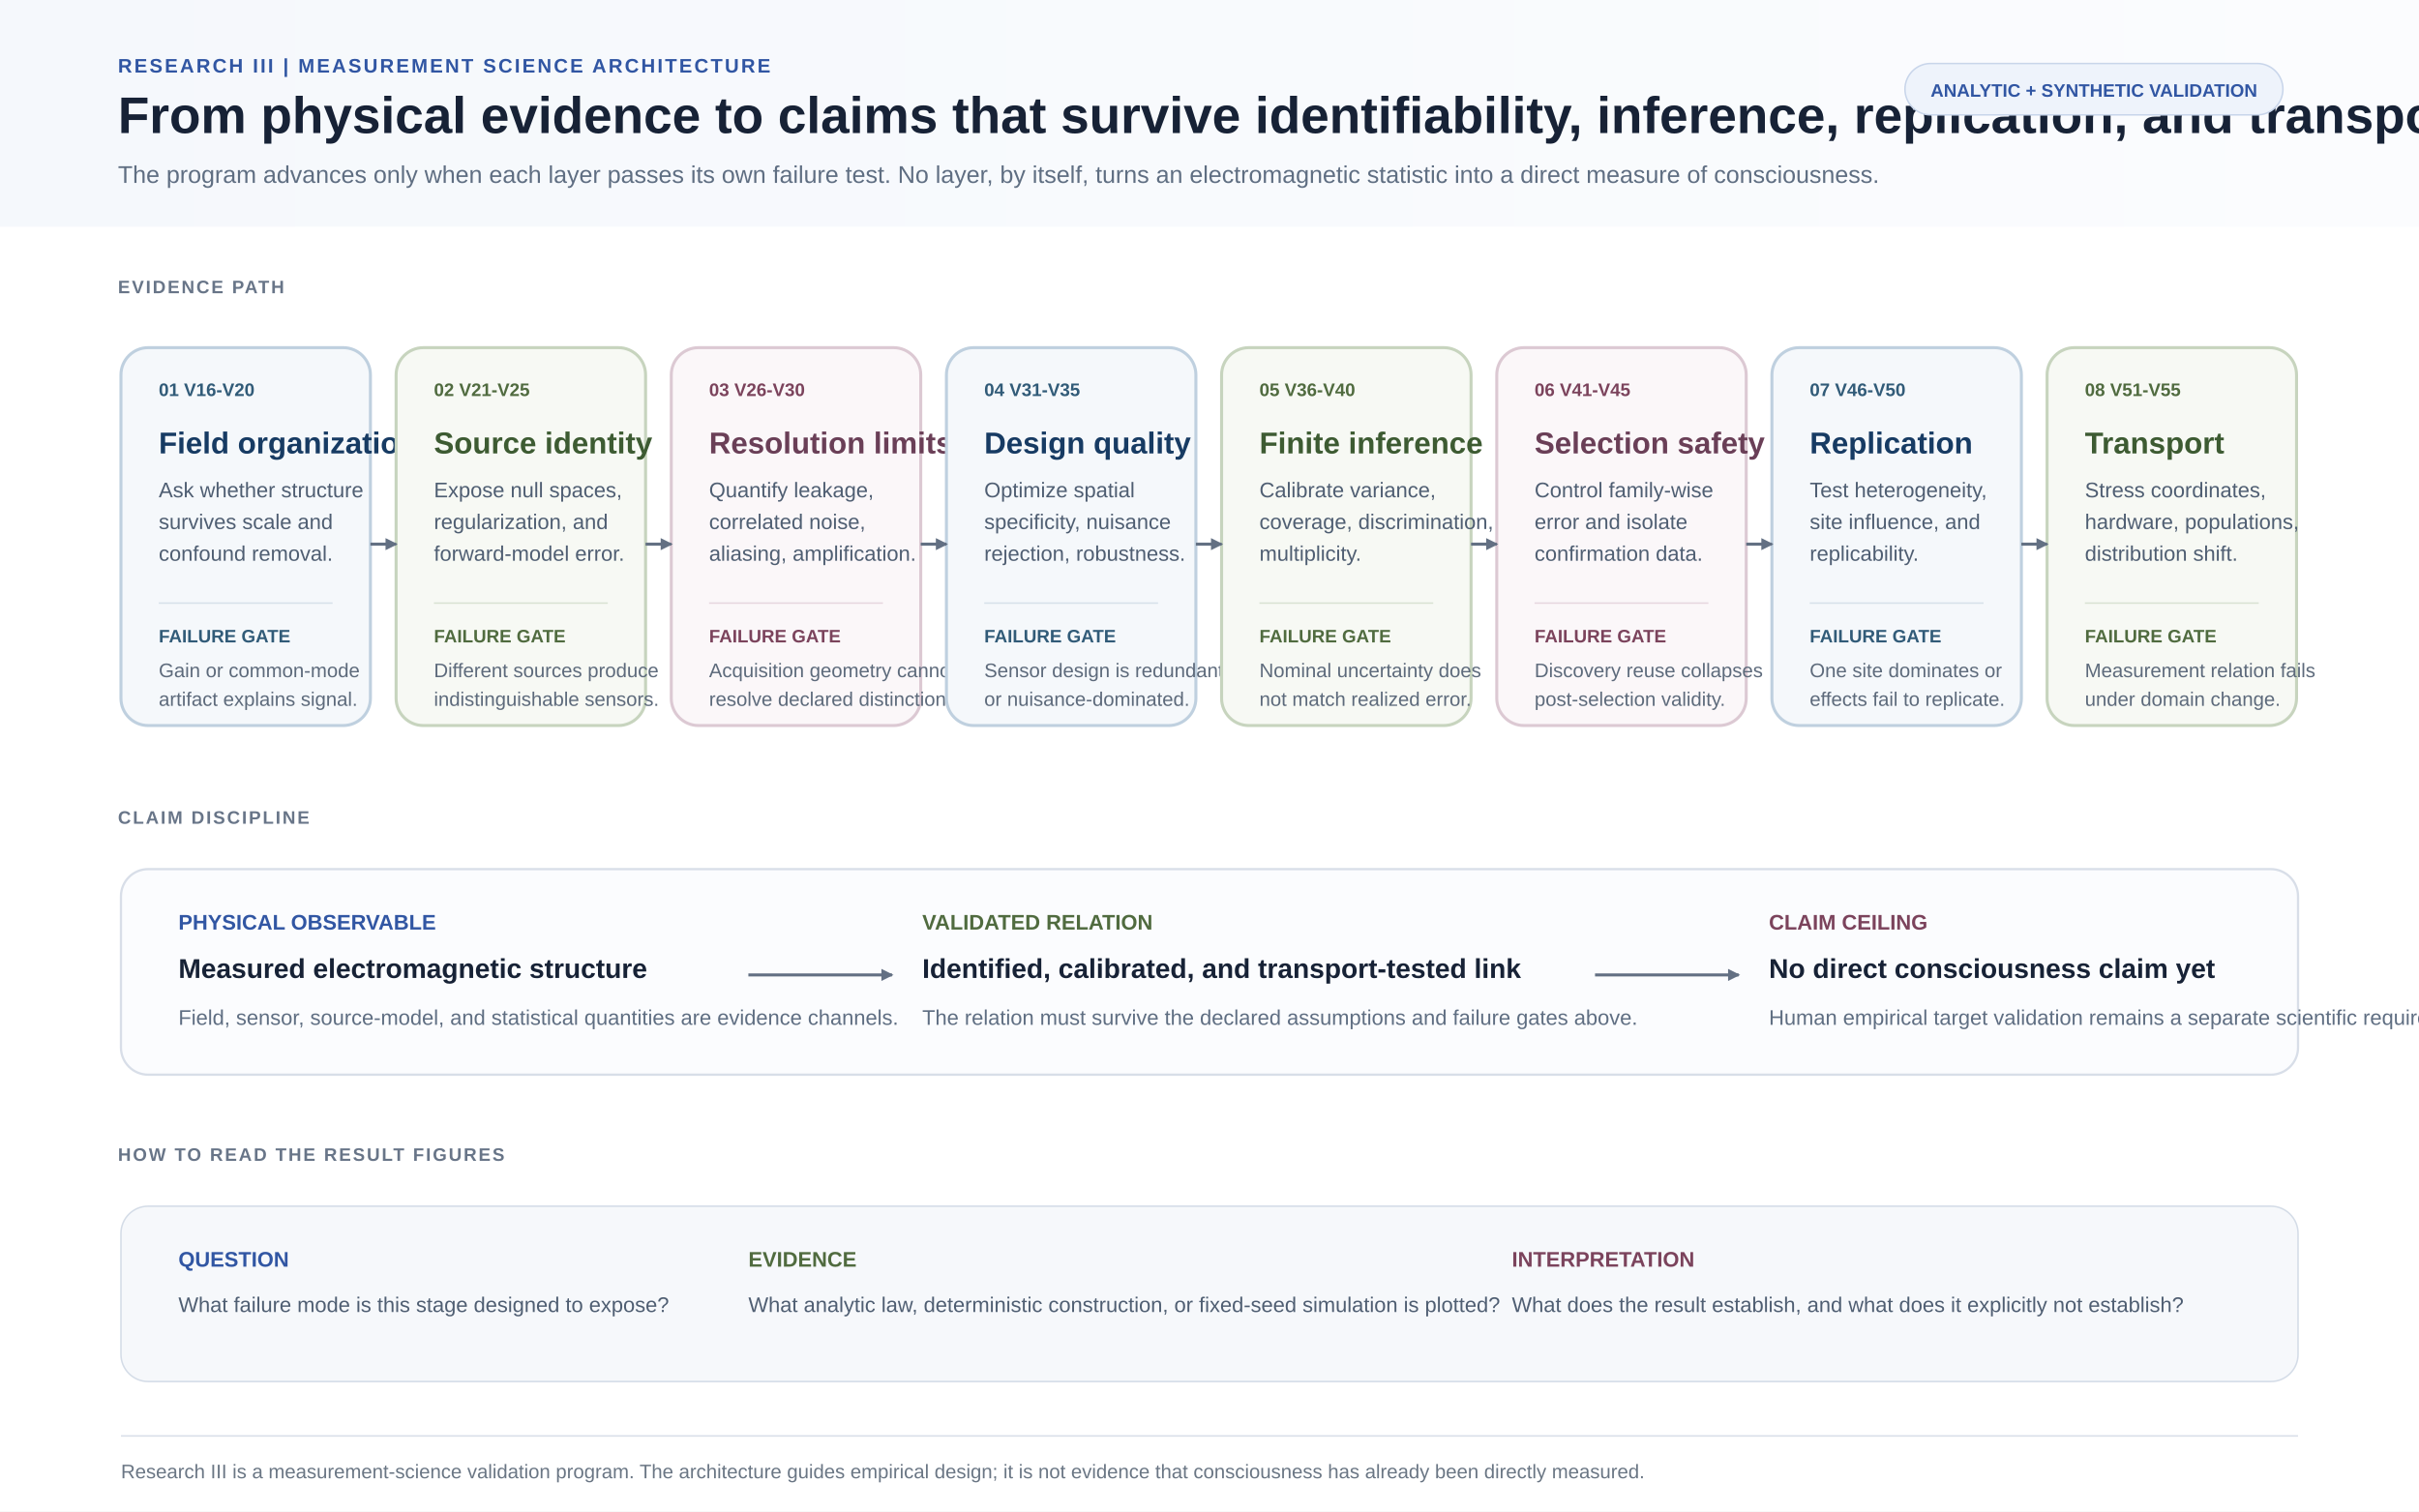
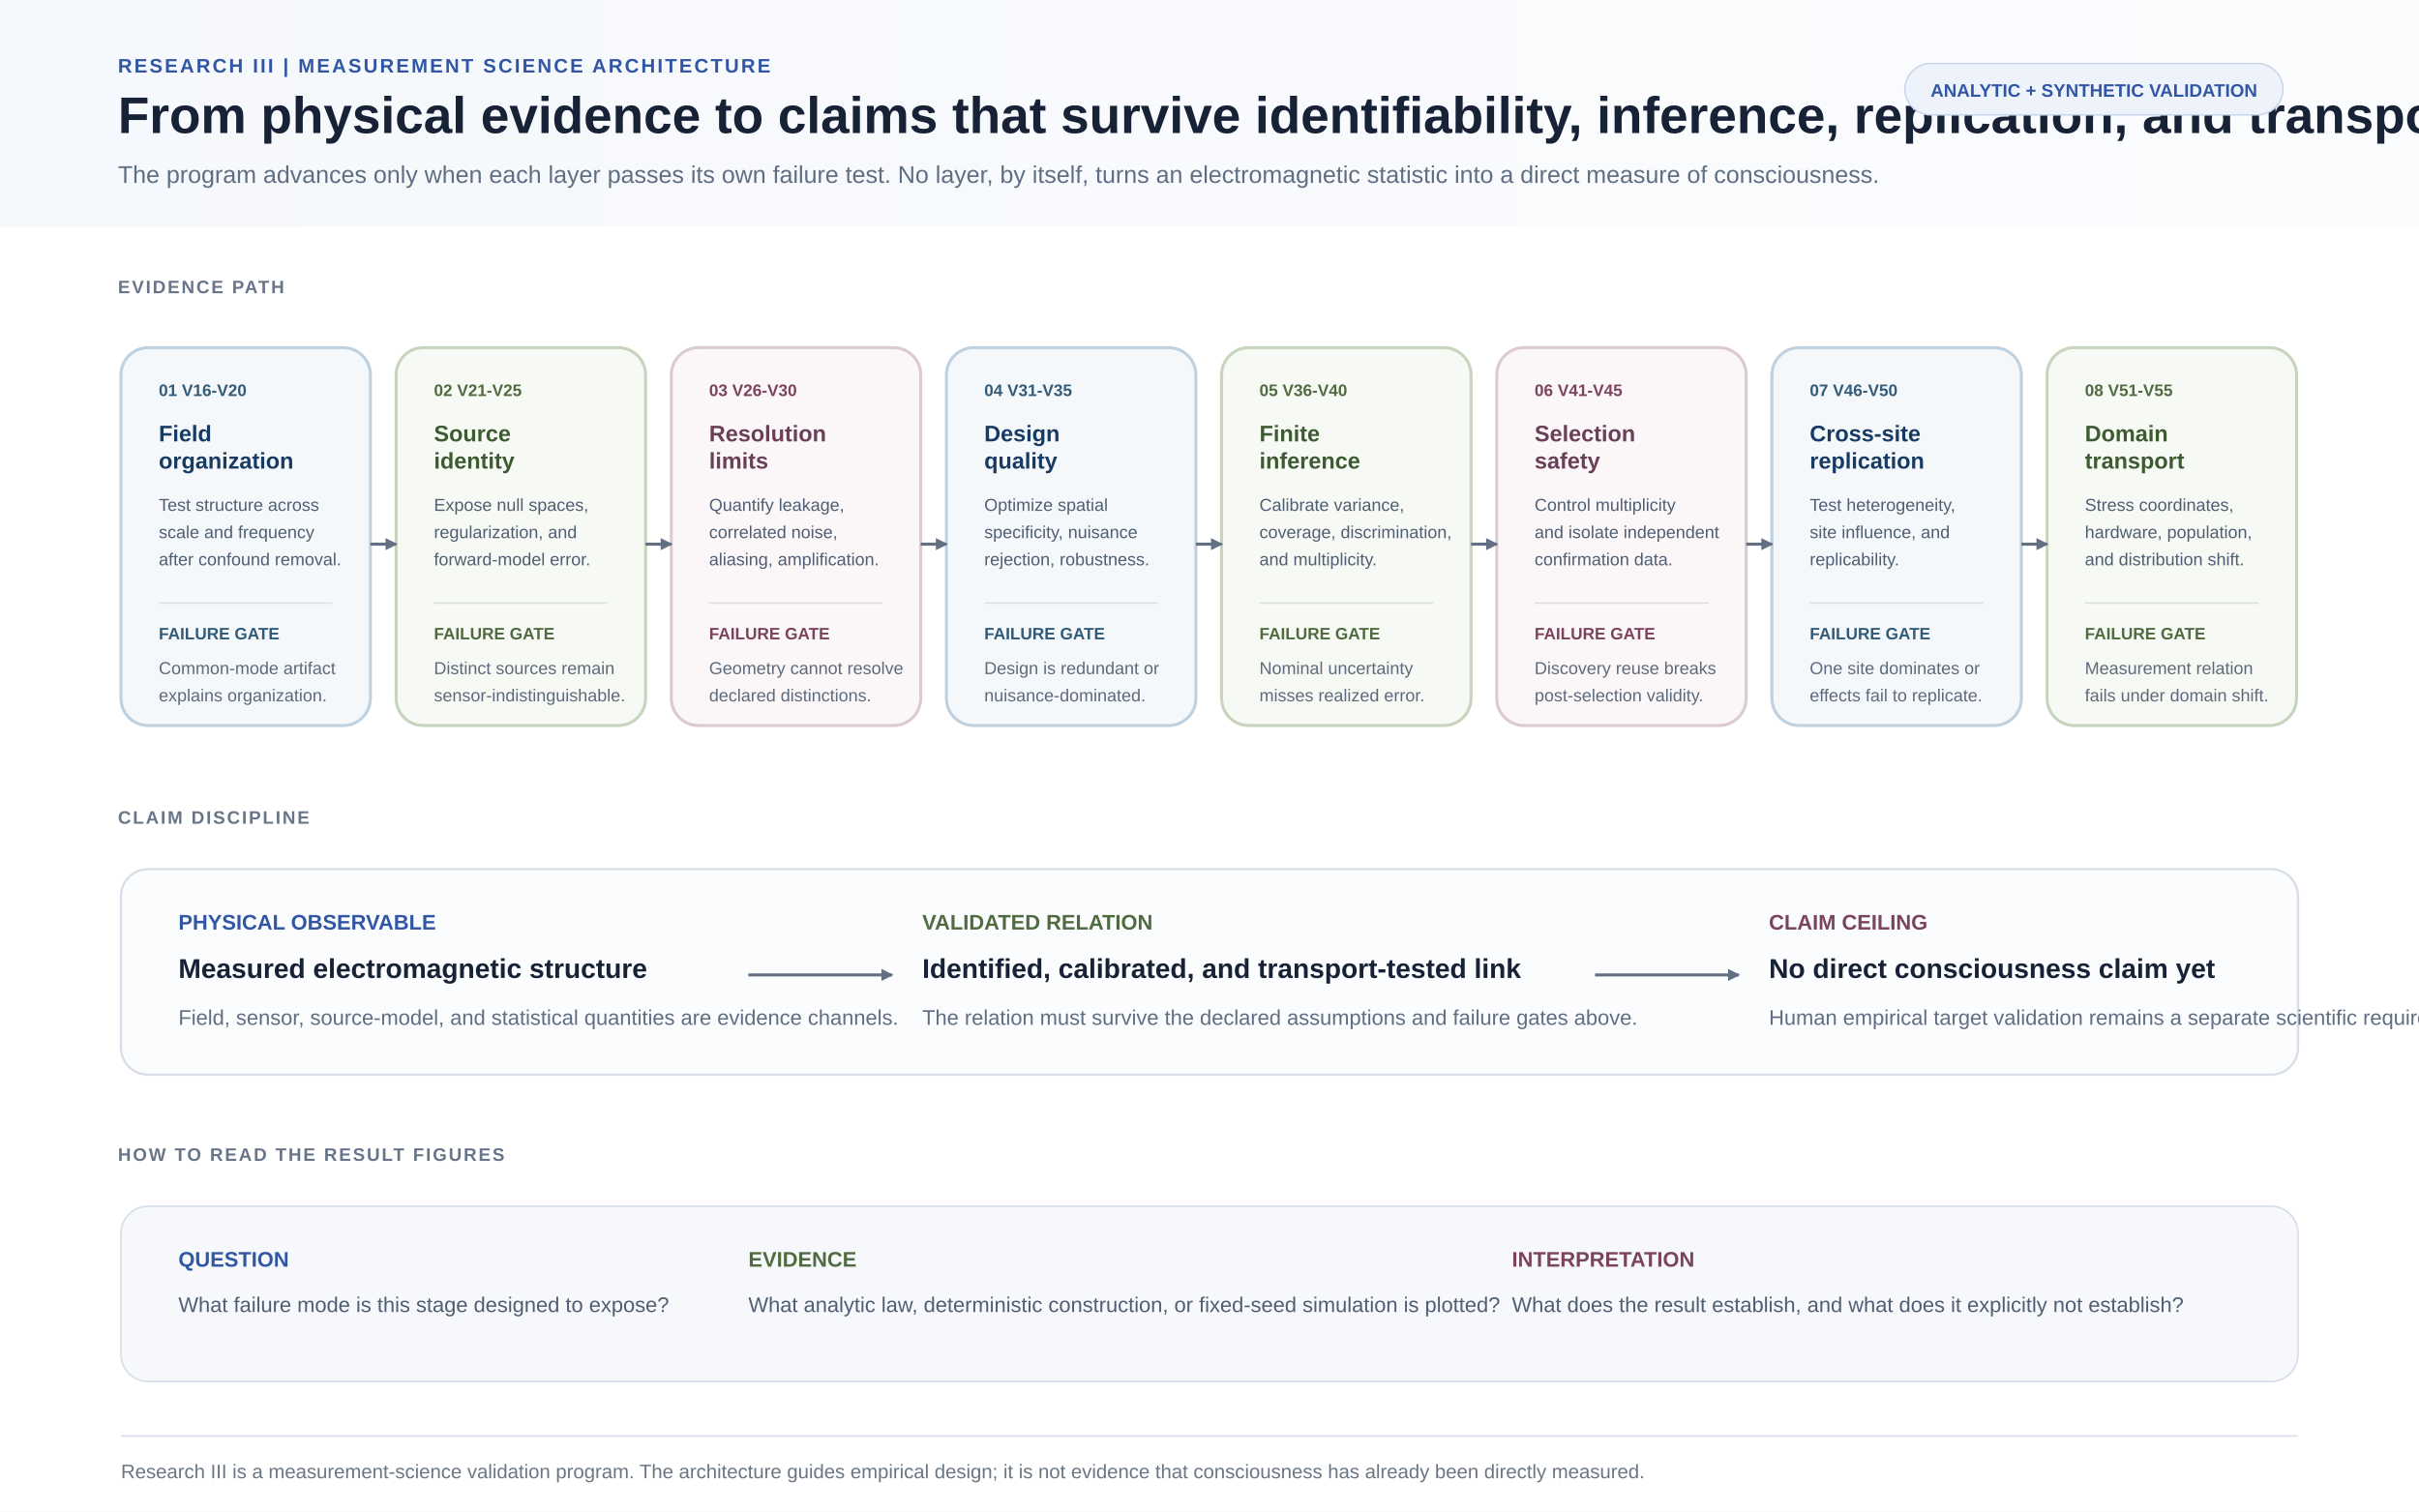
<svg xmlns="http://www.w3.org/2000/svg" width="1600" height="1000" viewBox="0 0 1600 1000">
  <defs>
    <marker id="arrow" markerUnits="userSpaceOnUse" markerWidth="8" markerHeight="8" refX="7" refY="4" orient="auto">
      <path d="M0,0 L8,4 L0,8 Z" fill="#637083" />
    </marker>
    <linearGradient id="headerBand" x1="0" y1="0" x2="1" y2="0">
      <stop offset="0%" stop-color="#f5f8fc" />
      <stop offset="100%" stop-color="#fbfcfe" />
    </linearGradient>
  </defs>
  <rect width="1600" height="1000" fill="#ffffff" />
  <rect x="0" y="0" width="1600" height="150" fill="url(#headerBand)" />
  <text x="78" y="48" font-family="Arial, Helvetica, sans-serif" font-size="13" font-weight="700" letter-spacing="1.4" fill="#3156a3">RESEARCH III  |  MEASUREMENT SCIENCE ARCHITECTURE</text>
  <text x="78" y="88" font-family="Arial, Helvetica, sans-serif" font-size="34" font-weight="700" fill="#172236">From physical evidence to claims that survive identifiability, inference, replication, and transport</text>
  <text x="78" y="121" font-family="Arial, Helvetica, sans-serif" font-size="16" fill="#5f6e82">The program advances only when each layer passes its own failure test. No layer, by itself, turns an electromagnetic statistic into a direct measure of consciousness.</text>
  <rect x="1260" y="42" width="250" height="34" rx="17" fill="#eef3fb" stroke="#c8d5ea" />
  <text x="1385" y="64" text-anchor="middle" font-family="Arial, Helvetica, sans-serif" font-size="12" font-weight="700" fill="#3156a3">ANALYTIC + SYNTHETIC VALIDATION</text>
  <text x="78" y="194" font-family="Arial, Helvetica, sans-serif" font-size="12" font-weight="700" letter-spacing="1.2" fill="#687588">EVIDENCE PATH</text>
  <line x1="150" y1="360" x2="1450" y2="360" stroke="#c7d0dc" stroke-width="2" />
  <rect x="80" y="230" width="165" height="250" rx="18" fill="#f5f8fb" stroke="#bfd0df" stroke-width="2" />
-   <text x="105" y="262" font-family="Arial, Helvetica, sans-serif" font-size="12" font-weight="700" fill="#315b78">01  V16-V20</text>
-   <text x="105" y="300" font-family="Arial, Helvetica, sans-serif" font-size="20" font-weight="700" fill="#173b63">Field organization</text>
-   <text x="105" y="329" font-family="Arial, Helvetica, sans-serif" font-size="14" fill="#4f5e72">Ask whether structure</text>
-   <text x="105" y="350" font-family="Arial, Helvetica, sans-serif" font-size="14" fill="#4f5e72">survives scale and</text>
-   <text x="105" y="371" font-family="Arial, Helvetica, sans-serif" font-size="14" fill="#4f5e72">confound removal.</text>
+   <text x="105" y="262" font-family="Arial, Helvetica, sans-serif" font-size="11" font-weight="700" fill="#315b78">01  V16-V20</text>
+   <text x="105" y="292" font-family="Arial, Helvetica, sans-serif" font-size="15" font-weight="700" fill="#173b63">Field</text>
+   <text x="105" y="310" font-family="Arial, Helvetica, sans-serif" font-size="15" font-weight="700" fill="#173b63">organization</text>
+   <text x="105" y="338" font-family="Arial, Helvetica, sans-serif" font-size="11.5" fill="#4f5e72">Test structure across</text>
+   <text x="105" y="356" font-family="Arial, Helvetica, sans-serif" font-size="11.5" fill="#4f5e72">scale and frequency</text>
+   <text x="105" y="374" font-family="Arial, Helvetica, sans-serif" font-size="11.5" fill="#4f5e72">after confound removal.</text>
  <line x1="105" y1="399" x2="220" y2="399" stroke="#d7e1ea" />
-   <text x="105" y="425" font-family="Arial, Helvetica, sans-serif" font-size="12" font-weight="700" fill="#315b78">FAILURE GATE</text>
-   <text x="105" y="448" font-family="Arial, Helvetica, sans-serif" font-size="13" fill="#5d6a7b">Gain or common-mode</text>
-   <text x="105" y="467" font-family="Arial, Helvetica, sans-serif" font-size="13" fill="#5d6a7b">artifact explains signal.</text>
+   <text x="105" y="423" font-family="Arial, Helvetica, sans-serif" font-size="11" font-weight="700" fill="#315b78">FAILURE GATE</text>
+   <text x="105" y="446" font-family="Arial, Helvetica, sans-serif" font-size="11.5" fill="#5d6a7b">Common-mode artifact</text>
+   <text x="105" y="464" font-family="Arial, Helvetica, sans-serif" font-size="11.5" fill="#5d6a7b">explains organization.</text>
  <rect x="262" y="230" width="165" height="250" rx="18" fill="#f7f9f4" stroke="#c7d4be" stroke-width="2" />
-   <text x="287" y="262" font-family="Arial, Helvetica, sans-serif" font-size="12" font-weight="700" fill="#506b3f">02  V21-V25</text>
-   <text x="287" y="300" font-family="Arial, Helvetica, sans-serif" font-size="20" font-weight="700" fill="#3d5b32">Source identity</text>
-   <text x="287" y="329" font-family="Arial, Helvetica, sans-serif" font-size="14" fill="#4f5e72">Expose null spaces,</text>
-   <text x="287" y="350" font-family="Arial, Helvetica, sans-serif" font-size="14" fill="#4f5e72">regularization, and</text>
-   <text x="287" y="371" font-family="Arial, Helvetica, sans-serif" font-size="14" fill="#4f5e72">forward-model error.</text>
+   <text x="287" y="262" font-family="Arial, Helvetica, sans-serif" font-size="11" font-weight="700" fill="#506b3f">02  V21-V25</text>
+   <text x="287" y="292" font-family="Arial, Helvetica, sans-serif" font-size="15" font-weight="700" fill="#3d5b32">Source</text>
+   <text x="287" y="310" font-family="Arial, Helvetica, sans-serif" font-size="15" font-weight="700" fill="#3d5b32">identity</text>
+   <text x="287" y="338" font-family="Arial, Helvetica, sans-serif" font-size="11.5" fill="#4f5e72">Expose null spaces,</text>
+   <text x="287" y="356" font-family="Arial, Helvetica, sans-serif" font-size="11.5" fill="#4f5e72">regularization, and</text>
+   <text x="287" y="374" font-family="Arial, Helvetica, sans-serif" font-size="11.5" fill="#4f5e72">forward-model error.</text>
  <line x1="287" y1="399" x2="402" y2="399" stroke="#d9e2d3" />
-   <text x="287" y="425" font-family="Arial, Helvetica, sans-serif" font-size="12" font-weight="700" fill="#506b3f">FAILURE GATE</text>
-   <text x="287" y="448" font-family="Arial, Helvetica, sans-serif" font-size="13" fill="#5d6a7b">Different sources produce</text>
-   <text x="287" y="467" font-family="Arial, Helvetica, sans-serif" font-size="13" fill="#5d6a7b">indistinguishable sensors.</text>
+   <text x="287" y="423" font-family="Arial, Helvetica, sans-serif" font-size="11" font-weight="700" fill="#506b3f">FAILURE GATE</text>
+   <text x="287" y="446" font-family="Arial, Helvetica, sans-serif" font-size="11.5" fill="#5d6a7b">Distinct sources remain</text>
+   <text x="287" y="464" font-family="Arial, Helvetica, sans-serif" font-size="11.5" fill="#5d6a7b">sensor-indistinguishable.</text>
  <rect x="444" y="230" width="165" height="250" rx="18" fill="#fbf7f9" stroke="#dcc9d3" stroke-width="2" />
-   <text x="469" y="262" font-family="Arial, Helvetica, sans-serif" font-size="12" font-weight="700" fill="#7b435c">03  V26-V30</text>
-   <text x="469" y="300" font-family="Arial, Helvetica, sans-serif" font-size="20" font-weight="700" fill="#6a3f57">Resolution limits</text>
-   <text x="469" y="329" font-family="Arial, Helvetica, sans-serif" font-size="14" fill="#4f5e72">Quantify leakage,</text>
-   <text x="469" y="350" font-family="Arial, Helvetica, sans-serif" font-size="14" fill="#4f5e72">correlated noise,</text>
-   <text x="469" y="371" font-family="Arial, Helvetica, sans-serif" font-size="14" fill="#4f5e72">aliasing, amplification.</text>
+   <text x="469" y="262" font-family="Arial, Helvetica, sans-serif" font-size="11" font-weight="700" fill="#7b435c">03  V26-V30</text>
+   <text x="469" y="292" font-family="Arial, Helvetica, sans-serif" font-size="15" font-weight="700" fill="#6a3f57">Resolution</text>
+   <text x="469" y="310" font-family="Arial, Helvetica, sans-serif" font-size="15" font-weight="700" fill="#6a3f57">limits</text>
+   <text x="469" y="338" font-family="Arial, Helvetica, sans-serif" font-size="11.5" fill="#4f5e72">Quantify leakage,</text>
+   <text x="469" y="356" font-family="Arial, Helvetica, sans-serif" font-size="11.5" fill="#4f5e72">correlated noise,</text>
+   <text x="469" y="374" font-family="Arial, Helvetica, sans-serif" font-size="11.5" fill="#4f5e72">aliasing, amplification.</text>
  <line x1="469" y1="399" x2="584" y2="399" stroke="#e6d7df" />
-   <text x="469" y="425" font-family="Arial, Helvetica, sans-serif" font-size="12" font-weight="700" fill="#7b435c">FAILURE GATE</text>
-   <text x="469" y="448" font-family="Arial, Helvetica, sans-serif" font-size="13" fill="#5d6a7b">Acquisition geometry cannot</text>
-   <text x="469" y="467" font-family="Arial, Helvetica, sans-serif" font-size="13" fill="#5d6a7b">resolve declared distinction.</text>
+   <text x="469" y="423" font-family="Arial, Helvetica, sans-serif" font-size="11" font-weight="700" fill="#7b435c">FAILURE GATE</text>
+   <text x="469" y="446" font-family="Arial, Helvetica, sans-serif" font-size="11.5" fill="#5d6a7b">Geometry cannot resolve</text>
+   <text x="469" y="464" font-family="Arial, Helvetica, sans-serif" font-size="11.5" fill="#5d6a7b">declared distinctions.</text>
  <rect x="626" y="230" width="165" height="250" rx="18" fill="#f5f8fb" stroke="#bfd0df" stroke-width="2" />
-   <text x="651" y="262" font-family="Arial, Helvetica, sans-serif" font-size="12" font-weight="700" fill="#315b78">04  V31-V35</text>
-   <text x="651" y="300" font-family="Arial, Helvetica, sans-serif" font-size="20" font-weight="700" fill="#173b63">Design quality</text>
-   <text x="651" y="329" font-family="Arial, Helvetica, sans-serif" font-size="14" fill="#4f5e72">Optimize spatial</text>
-   <text x="651" y="350" font-family="Arial, Helvetica, sans-serif" font-size="14" fill="#4f5e72">specificity, nuisance</text>
-   <text x="651" y="371" font-family="Arial, Helvetica, sans-serif" font-size="14" fill="#4f5e72">rejection, robustness.</text>
+   <text x="651" y="262" font-family="Arial, Helvetica, sans-serif" font-size="11" font-weight="700" fill="#315b78">04  V31-V35</text>
+   <text x="651" y="292" font-family="Arial, Helvetica, sans-serif" font-size="15" font-weight="700" fill="#173b63">Design</text>
+   <text x="651" y="310" font-family="Arial, Helvetica, sans-serif" font-size="15" font-weight="700" fill="#173b63">quality</text>
+   <text x="651" y="338" font-family="Arial, Helvetica, sans-serif" font-size="11.5" fill="#4f5e72">Optimize spatial</text>
+   <text x="651" y="356" font-family="Arial, Helvetica, sans-serif" font-size="11.5" fill="#4f5e72">specificity, nuisance</text>
+   <text x="651" y="374" font-family="Arial, Helvetica, sans-serif" font-size="11.5" fill="#4f5e72">rejection, robustness.</text>
  <line x1="651" y1="399" x2="766" y2="399" stroke="#d7e1ea" />
-   <text x="651" y="425" font-family="Arial, Helvetica, sans-serif" font-size="12" font-weight="700" fill="#315b78">FAILURE GATE</text>
-   <text x="651" y="448" font-family="Arial, Helvetica, sans-serif" font-size="13" fill="#5d6a7b">Sensor design is redundant</text>
-   <text x="651" y="467" font-family="Arial, Helvetica, sans-serif" font-size="13" fill="#5d6a7b">or nuisance-dominated.</text>
+   <text x="651" y="423" font-family="Arial, Helvetica, sans-serif" font-size="11" font-weight="700" fill="#315b78">FAILURE GATE</text>
+   <text x="651" y="446" font-family="Arial, Helvetica, sans-serif" font-size="11.5" fill="#5d6a7b">Design is redundant or</text>
+   <text x="651" y="464" font-family="Arial, Helvetica, sans-serif" font-size="11.5" fill="#5d6a7b">nuisance-dominated.</text>
  <rect x="808" y="230" width="165" height="250" rx="18" fill="#f7f9f4" stroke="#c7d4be" stroke-width="2" />
-   <text x="833" y="262" font-family="Arial, Helvetica, sans-serif" font-size="12" font-weight="700" fill="#506b3f">05  V36-V40</text>
-   <text x="833" y="300" font-family="Arial, Helvetica, sans-serif" font-size="20" font-weight="700" fill="#3d5b32">Finite inference</text>
-   <text x="833" y="329" font-family="Arial, Helvetica, sans-serif" font-size="14" fill="#4f5e72">Calibrate variance,</text>
-   <text x="833" y="350" font-family="Arial, Helvetica, sans-serif" font-size="14" fill="#4f5e72">coverage, discrimination,</text>
-   <text x="833" y="371" font-family="Arial, Helvetica, sans-serif" font-size="14" fill="#4f5e72">multiplicity.</text>
+   <text x="833" y="262" font-family="Arial, Helvetica, sans-serif" font-size="11" font-weight="700" fill="#506b3f">05  V36-V40</text>
+   <text x="833" y="292" font-family="Arial, Helvetica, sans-serif" font-size="15" font-weight="700" fill="#3d5b32">Finite</text>
+   <text x="833" y="310" font-family="Arial, Helvetica, sans-serif" font-size="15" font-weight="700" fill="#3d5b32">inference</text>
+   <text x="833" y="338" font-family="Arial, Helvetica, sans-serif" font-size="11.5" fill="#4f5e72">Calibrate variance,</text>
+   <text x="833" y="356" font-family="Arial, Helvetica, sans-serif" font-size="11.5" fill="#4f5e72">coverage, discrimination,</text>
+   <text x="833" y="374" font-family="Arial, Helvetica, sans-serif" font-size="11.5" fill="#4f5e72">and multiplicity.</text>
  <line x1="833" y1="399" x2="948" y2="399" stroke="#d9e2d3" />
-   <text x="833" y="425" font-family="Arial, Helvetica, sans-serif" font-size="12" font-weight="700" fill="#506b3f">FAILURE GATE</text>
-   <text x="833" y="448" font-family="Arial, Helvetica, sans-serif" font-size="13" fill="#5d6a7b">Nominal uncertainty does</text>
-   <text x="833" y="467" font-family="Arial, Helvetica, sans-serif" font-size="13" fill="#5d6a7b">not match realized error.</text>
+   <text x="833" y="423" font-family="Arial, Helvetica, sans-serif" font-size="11" font-weight="700" fill="#506b3f">FAILURE GATE</text>
+   <text x="833" y="446" font-family="Arial, Helvetica, sans-serif" font-size="11.5" fill="#5d6a7b">Nominal uncertainty</text>
+   <text x="833" y="464" font-family="Arial, Helvetica, sans-serif" font-size="11.5" fill="#5d6a7b">misses realized error.</text>
  <rect x="990" y="230" width="165" height="250" rx="18" fill="#fbf7f9" stroke="#dcc9d3" stroke-width="2" />
-   <text x="1015" y="262" font-family="Arial, Helvetica, sans-serif" font-size="12" font-weight="700" fill="#7b435c">06  V41-V45</text>
-   <text x="1015" y="300" font-family="Arial, Helvetica, sans-serif" font-size="20" font-weight="700" fill="#6a3f57">Selection safety</text>
-   <text x="1015" y="329" font-family="Arial, Helvetica, sans-serif" font-size="14" fill="#4f5e72">Control family-wise</text>
-   <text x="1015" y="350" font-family="Arial, Helvetica, sans-serif" font-size="14" fill="#4f5e72">error and isolate</text>
-   <text x="1015" y="371" font-family="Arial, Helvetica, sans-serif" font-size="14" fill="#4f5e72">confirmation data.</text>
+   <text x="1015" y="262" font-family="Arial, Helvetica, sans-serif" font-size="11" font-weight="700" fill="#7b435c">06  V41-V45</text>
+   <text x="1015" y="292" font-family="Arial, Helvetica, sans-serif" font-size="15" font-weight="700" fill="#6a3f57">Selection</text>
+   <text x="1015" y="310" font-family="Arial, Helvetica, sans-serif" font-size="15" font-weight="700" fill="#6a3f57">safety</text>
+   <text x="1015" y="338" font-family="Arial, Helvetica, sans-serif" font-size="11.5" fill="#4f5e72">Control multiplicity</text>
+   <text x="1015" y="356" font-family="Arial, Helvetica, sans-serif" font-size="11.5" fill="#4f5e72">and isolate independent</text>
+   <text x="1015" y="374" font-family="Arial, Helvetica, sans-serif" font-size="11.5" fill="#4f5e72">confirmation data.</text>
  <line x1="1015" y1="399" x2="1130" y2="399" stroke="#e6d7df" />
-   <text x="1015" y="425" font-family="Arial, Helvetica, sans-serif" font-size="12" font-weight="700" fill="#7b435c">FAILURE GATE</text>
-   <text x="1015" y="448" font-family="Arial, Helvetica, sans-serif" font-size="13" fill="#5d6a7b">Discovery reuse collapses</text>
-   <text x="1015" y="467" font-family="Arial, Helvetica, sans-serif" font-size="13" fill="#5d6a7b">post-selection validity.</text>
+   <text x="1015" y="423" font-family="Arial, Helvetica, sans-serif" font-size="11" font-weight="700" fill="#7b435c">FAILURE GATE</text>
+   <text x="1015" y="446" font-family="Arial, Helvetica, sans-serif" font-size="11.5" fill="#5d6a7b">Discovery reuse breaks</text>
+   <text x="1015" y="464" font-family="Arial, Helvetica, sans-serif" font-size="11.5" fill="#5d6a7b">post-selection validity.</text>
  <rect x="1172" y="230" width="165" height="250" rx="18" fill="#f5f8fb" stroke="#bfd0df" stroke-width="2" />
-   <text x="1197" y="262" font-family="Arial, Helvetica, sans-serif" font-size="12" font-weight="700" fill="#315b78">07  V46-V50</text>
-   <text x="1197" y="300" font-family="Arial, Helvetica, sans-serif" font-size="20" font-weight="700" fill="#173b63">Replication</text>
-   <text x="1197" y="329" font-family="Arial, Helvetica, sans-serif" font-size="14" fill="#4f5e72">Test heterogeneity,</text>
-   <text x="1197" y="350" font-family="Arial, Helvetica, sans-serif" font-size="14" fill="#4f5e72">site influence, and</text>
-   <text x="1197" y="371" font-family="Arial, Helvetica, sans-serif" font-size="14" fill="#4f5e72">replicability.</text>
+   <text x="1197" y="262" font-family="Arial, Helvetica, sans-serif" font-size="11" font-weight="700" fill="#315b78">07  V46-V50</text>
+   <text x="1197" y="292" font-family="Arial, Helvetica, sans-serif" font-size="15" font-weight="700" fill="#173b63">Cross-site</text>
+   <text x="1197" y="310" font-family="Arial, Helvetica, sans-serif" font-size="15" font-weight="700" fill="#173b63">replication</text>
+   <text x="1197" y="338" font-family="Arial, Helvetica, sans-serif" font-size="11.5" fill="#4f5e72">Test heterogeneity,</text>
+   <text x="1197" y="356" font-family="Arial, Helvetica, sans-serif" font-size="11.5" fill="#4f5e72">site influence, and</text>
+   <text x="1197" y="374" font-family="Arial, Helvetica, sans-serif" font-size="11.5" fill="#4f5e72">replicability.</text>
  <line x1="1197" y1="399" x2="1312" y2="399" stroke="#d7e1ea" />
-   <text x="1197" y="425" font-family="Arial, Helvetica, sans-serif" font-size="12" font-weight="700" fill="#315b78">FAILURE GATE</text>
-   <text x="1197" y="448" font-family="Arial, Helvetica, sans-serif" font-size="13" fill="#5d6a7b">One site dominates or</text>
-   <text x="1197" y="467" font-family="Arial, Helvetica, sans-serif" font-size="13" fill="#5d6a7b">effects fail to replicate.</text>
+   <text x="1197" y="423" font-family="Arial, Helvetica, sans-serif" font-size="11" font-weight="700" fill="#315b78">FAILURE GATE</text>
+   <text x="1197" y="446" font-family="Arial, Helvetica, sans-serif" font-size="11.5" fill="#5d6a7b">One site dominates or</text>
+   <text x="1197" y="464" font-family="Arial, Helvetica, sans-serif" font-size="11.5" fill="#5d6a7b">effects fail to replicate.</text>
  <rect x="1354" y="230" width="165" height="250" rx="18" fill="#f7f9f4" stroke="#c7d4be" stroke-width="2" />
-   <text x="1379" y="262" font-family="Arial, Helvetica, sans-serif" font-size="12" font-weight="700" fill="#506b3f">08  V51-V55</text>
-   <text x="1379" y="300" font-family="Arial, Helvetica, sans-serif" font-size="20" font-weight="700" fill="#3d5b32">Transport</text>
-   <text x="1379" y="329" font-family="Arial, Helvetica, sans-serif" font-size="14" fill="#4f5e72">Stress coordinates,</text>
-   <text x="1379" y="350" font-family="Arial, Helvetica, sans-serif" font-size="14" fill="#4f5e72">hardware, populations,</text>
-   <text x="1379" y="371" font-family="Arial, Helvetica, sans-serif" font-size="14" fill="#4f5e72">distribution shift.</text>
+   <text x="1379" y="262" font-family="Arial, Helvetica, sans-serif" font-size="11" font-weight="700" fill="#506b3f">08  V51-V55</text>
+   <text x="1379" y="292" font-family="Arial, Helvetica, sans-serif" font-size="15" font-weight="700" fill="#3d5b32">Domain</text>
+   <text x="1379" y="310" font-family="Arial, Helvetica, sans-serif" font-size="15" font-weight="700" fill="#3d5b32">transport</text>
+   <text x="1379" y="338" font-family="Arial, Helvetica, sans-serif" font-size="11.5" fill="#4f5e72">Stress coordinates,</text>
+   <text x="1379" y="356" font-family="Arial, Helvetica, sans-serif" font-size="11.5" fill="#4f5e72">hardware, population,</text>
+   <text x="1379" y="374" font-family="Arial, Helvetica, sans-serif" font-size="11.5" fill="#4f5e72">and distribution shift.</text>
  <line x1="1379" y1="399" x2="1494" y2="399" stroke="#d9e2d3" />
-   <text x="1379" y="425" font-family="Arial, Helvetica, sans-serif" font-size="12" font-weight="700" fill="#506b3f">FAILURE GATE</text>
-   <text x="1379" y="448" font-family="Arial, Helvetica, sans-serif" font-size="13" fill="#5d6a7b">Measurement relation fails</text>
-   <text x="1379" y="467" font-family="Arial, Helvetica, sans-serif" font-size="13" fill="#5d6a7b">under domain change.</text>
+   <text x="1379" y="423" font-family="Arial, Helvetica, sans-serif" font-size="11" font-weight="700" fill="#506b3f">FAILURE GATE</text>
+   <text x="1379" y="446" font-family="Arial, Helvetica, sans-serif" font-size="11.5" fill="#5d6a7b">Measurement relation</text>
+   <text x="1379" y="464" font-family="Arial, Helvetica, sans-serif" font-size="11.5" fill="#5d6a7b">fails under domain shift.</text>
  <line x1="245" y1="360" x2="262" y2="360" stroke="#637083" stroke-width="2" marker-end="url(#arrow)" />
  <line x1="427" y1="360" x2="444" y2="360" stroke="#637083" stroke-width="2" marker-end="url(#arrow)" />
  <line x1="609" y1="360" x2="626" y2="360" stroke="#637083" stroke-width="2" marker-end="url(#arrow)" />
  <line x1="791" y1="360" x2="808" y2="360" stroke="#637083" stroke-width="2" marker-end="url(#arrow)" />
  <line x1="973" y1="360" x2="990" y2="360" stroke="#637083" stroke-width="2" marker-end="url(#arrow)" />
  <line x1="1155" y1="360" x2="1172" y2="360" stroke="#637083" stroke-width="2" marker-end="url(#arrow)" />
  <line x1="1337" y1="360" x2="1354" y2="360" stroke="#637083" stroke-width="2" marker-end="url(#arrow)" />
  <text x="78" y="545" font-family="Arial, Helvetica, sans-serif" font-size="12" font-weight="700" letter-spacing="1.2" fill="#687588">CLAIM DISCIPLINE</text>
  <rect x="80" y="575" width="1440" height="136" rx="18" fill="#fbfcfe" stroke="#d8dee8" stroke-width="1.5" />
  <text x="118" y="615" font-family="Arial, Helvetica, sans-serif" font-size="14" font-weight="700" fill="#3156a3">PHYSICAL OBSERVABLE</text>
  <text x="118" y="647" font-family="Arial, Helvetica, sans-serif" font-size="18" font-weight="700" fill="#172236">Measured electromagnetic structure</text>
  <text x="118" y="678" font-family="Arial, Helvetica, sans-serif" font-size="14" fill="#5f6e82">Field, sensor, source-model, and statistical quantities are evidence channels.</text>
  <line x1="495" y1="645" x2="590" y2="645" stroke="#637083" stroke-width="2" marker-end="url(#arrow)" />
  <text x="610" y="615" font-family="Arial, Helvetica, sans-serif" font-size="14" font-weight="700" fill="#506b3f">VALIDATED RELATION</text>
  <text x="610" y="647" font-family="Arial, Helvetica, sans-serif" font-size="18" font-weight="700" fill="#172236">Identified, calibrated, and transport-tested link</text>
  <text x="610" y="678" font-family="Arial, Helvetica, sans-serif" font-size="14" fill="#5f6e82">The relation must survive the declared assumptions and failure gates above.</text>
  <line x1="1055" y1="645" x2="1150" y2="645" stroke="#637083" stroke-width="2" marker-end="url(#arrow)" />
  <text x="1170" y="615" font-family="Arial, Helvetica, sans-serif" font-size="14" font-weight="700" fill="#7b435c">CLAIM CEILING</text>
  <text x="1170" y="647" font-family="Arial, Helvetica, sans-serif" font-size="18" font-weight="700" fill="#172236">No direct consciousness claim yet</text>
  <text x="1170" y="678" font-family="Arial, Helvetica, sans-serif" font-size="14" fill="#5f6e82">Human empirical target validation remains a separate scientific requirement.</text>
  <text x="78" y="768" font-family="Arial, Helvetica, sans-serif" font-size="12" font-weight="700" letter-spacing="1.2" fill="#687588">HOW TO READ THE RESULT FIGURES</text>
  <rect x="80" y="798" width="1440" height="116" rx="18" fill="#f6f8fb" stroke="#d4dce7" />
  <text x="118" y="838" font-family="Arial, Helvetica, sans-serif" font-size="14" font-weight="700" fill="#3156a3">QUESTION</text>
  <text x="118" y="868" font-family="Arial, Helvetica, sans-serif" font-size="14" fill="#4f5e72">What failure mode is this stage designed to expose?</text>
  <text x="495" y="838" font-family="Arial, Helvetica, sans-serif" font-size="14" font-weight="700" fill="#506b3f">EVIDENCE</text>
  <text x="495" y="868" font-family="Arial, Helvetica, sans-serif" font-size="14" fill="#4f5e72">What analytic law, deterministic construction, or fixed-seed simulation is plotted?</text>
  <text x="1000" y="838" font-family="Arial, Helvetica, sans-serif" font-size="14" font-weight="700" fill="#7b435c">INTERPRETATION</text>
  <text x="1000" y="868" font-family="Arial, Helvetica, sans-serif" font-size="14" fill="#4f5e72">What does the result establish, and what does it explicitly not establish?</text>
  <line x1="80" y1="950" x2="1520" y2="950" stroke="#d8dee8" />
  <text x="80" y="978" font-family="Arial, Helvetica, sans-serif" font-size="13" fill="#6a7684">Research III is a measurement-science validation program. The architecture guides empirical design; it is not evidence that consciousness has already been directly measured.</text>
</svg>
